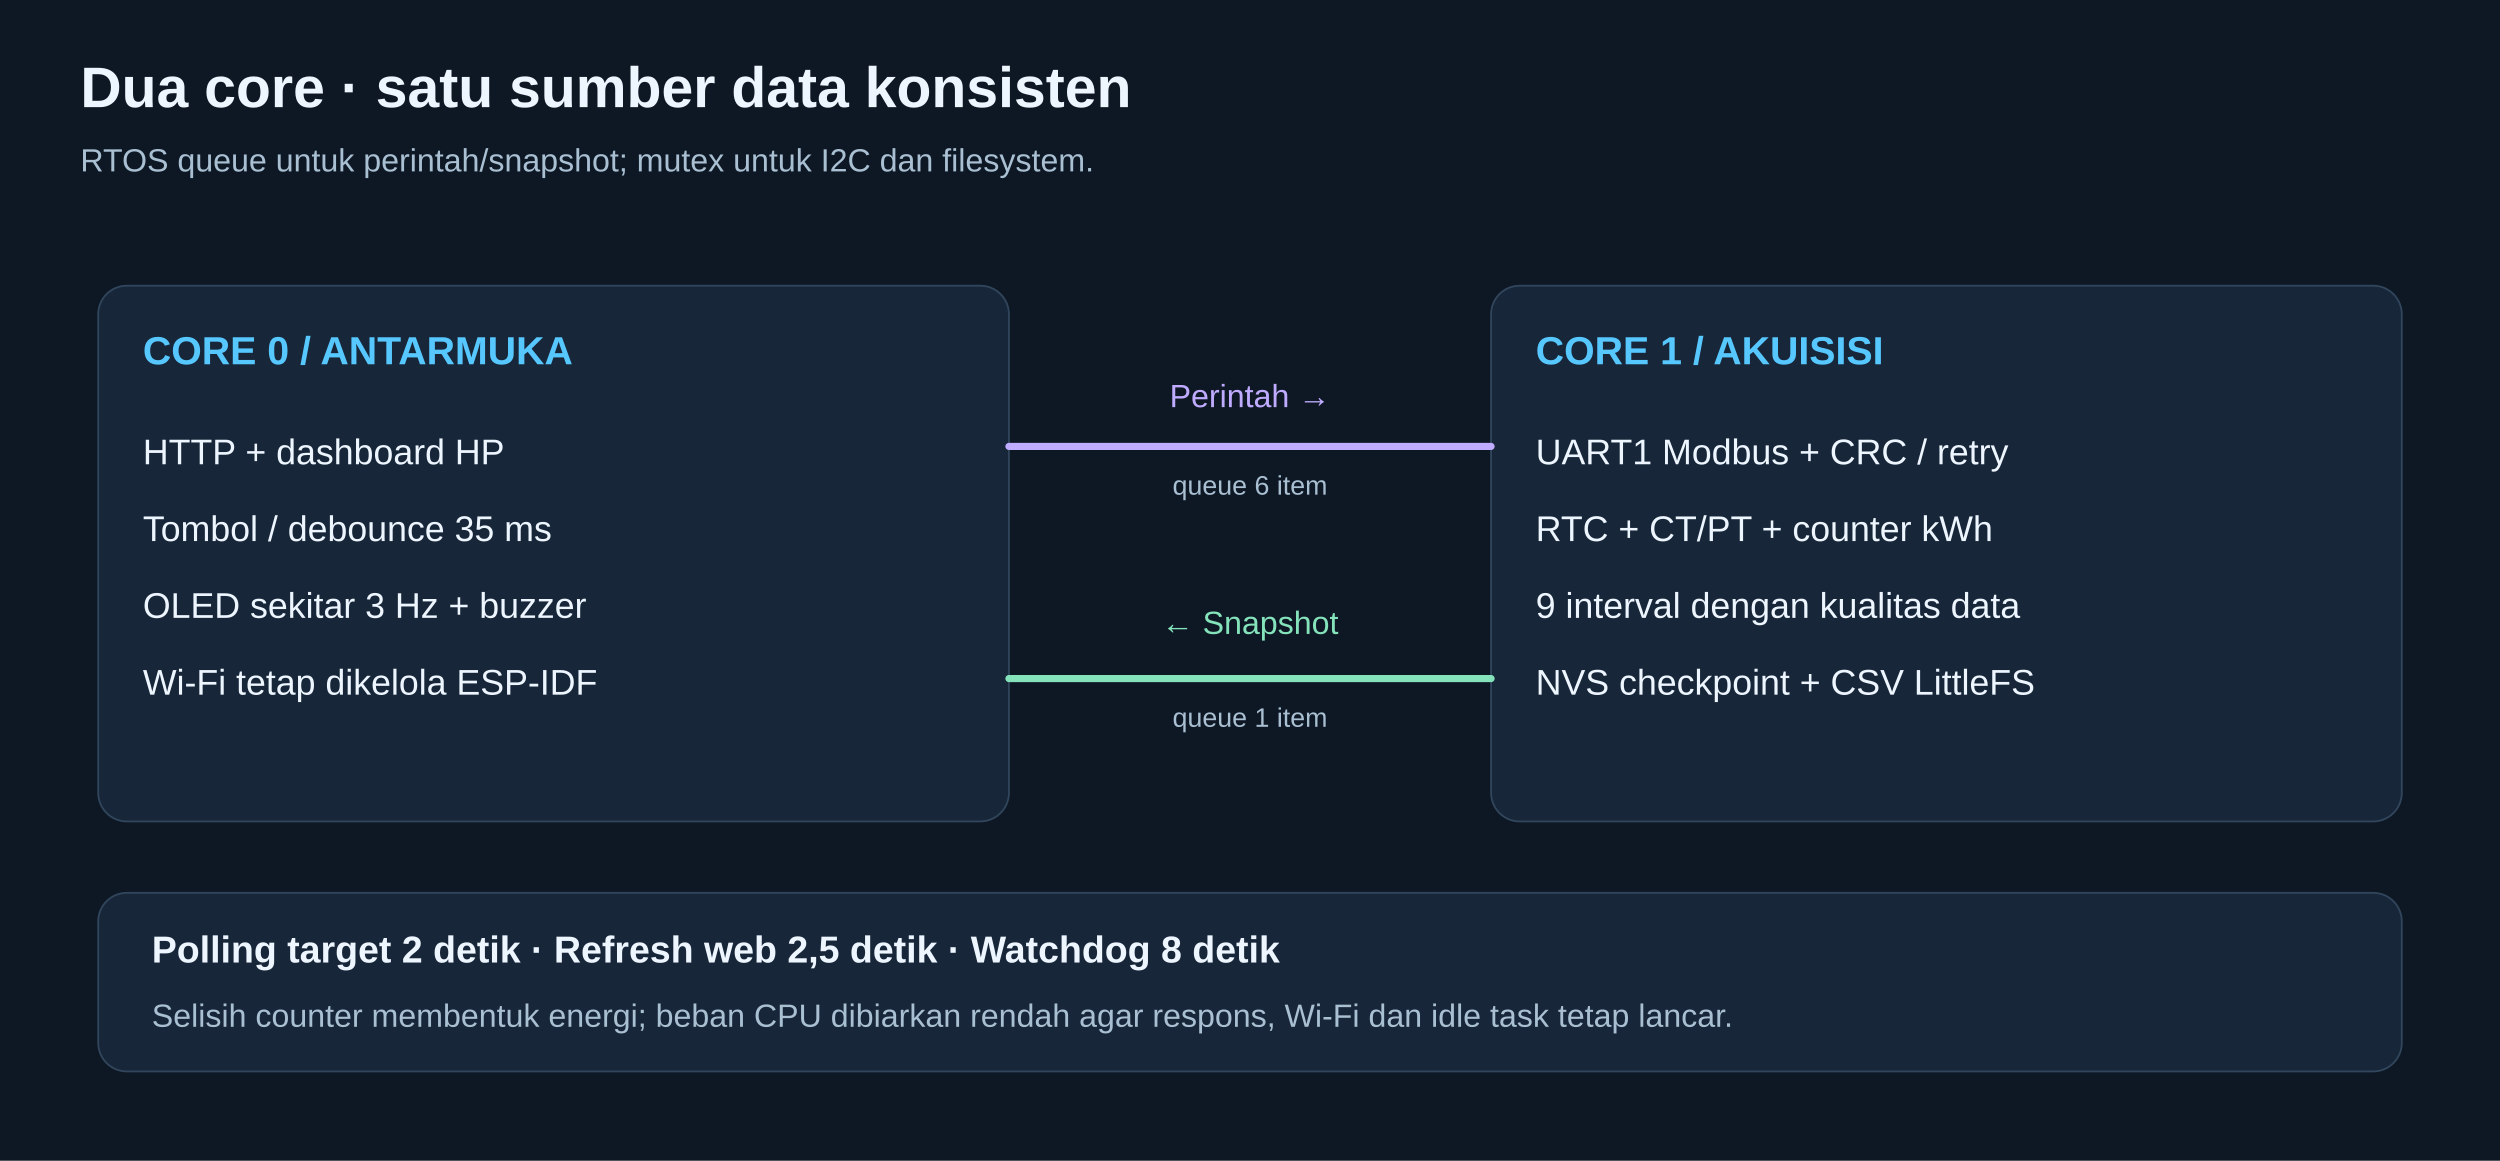
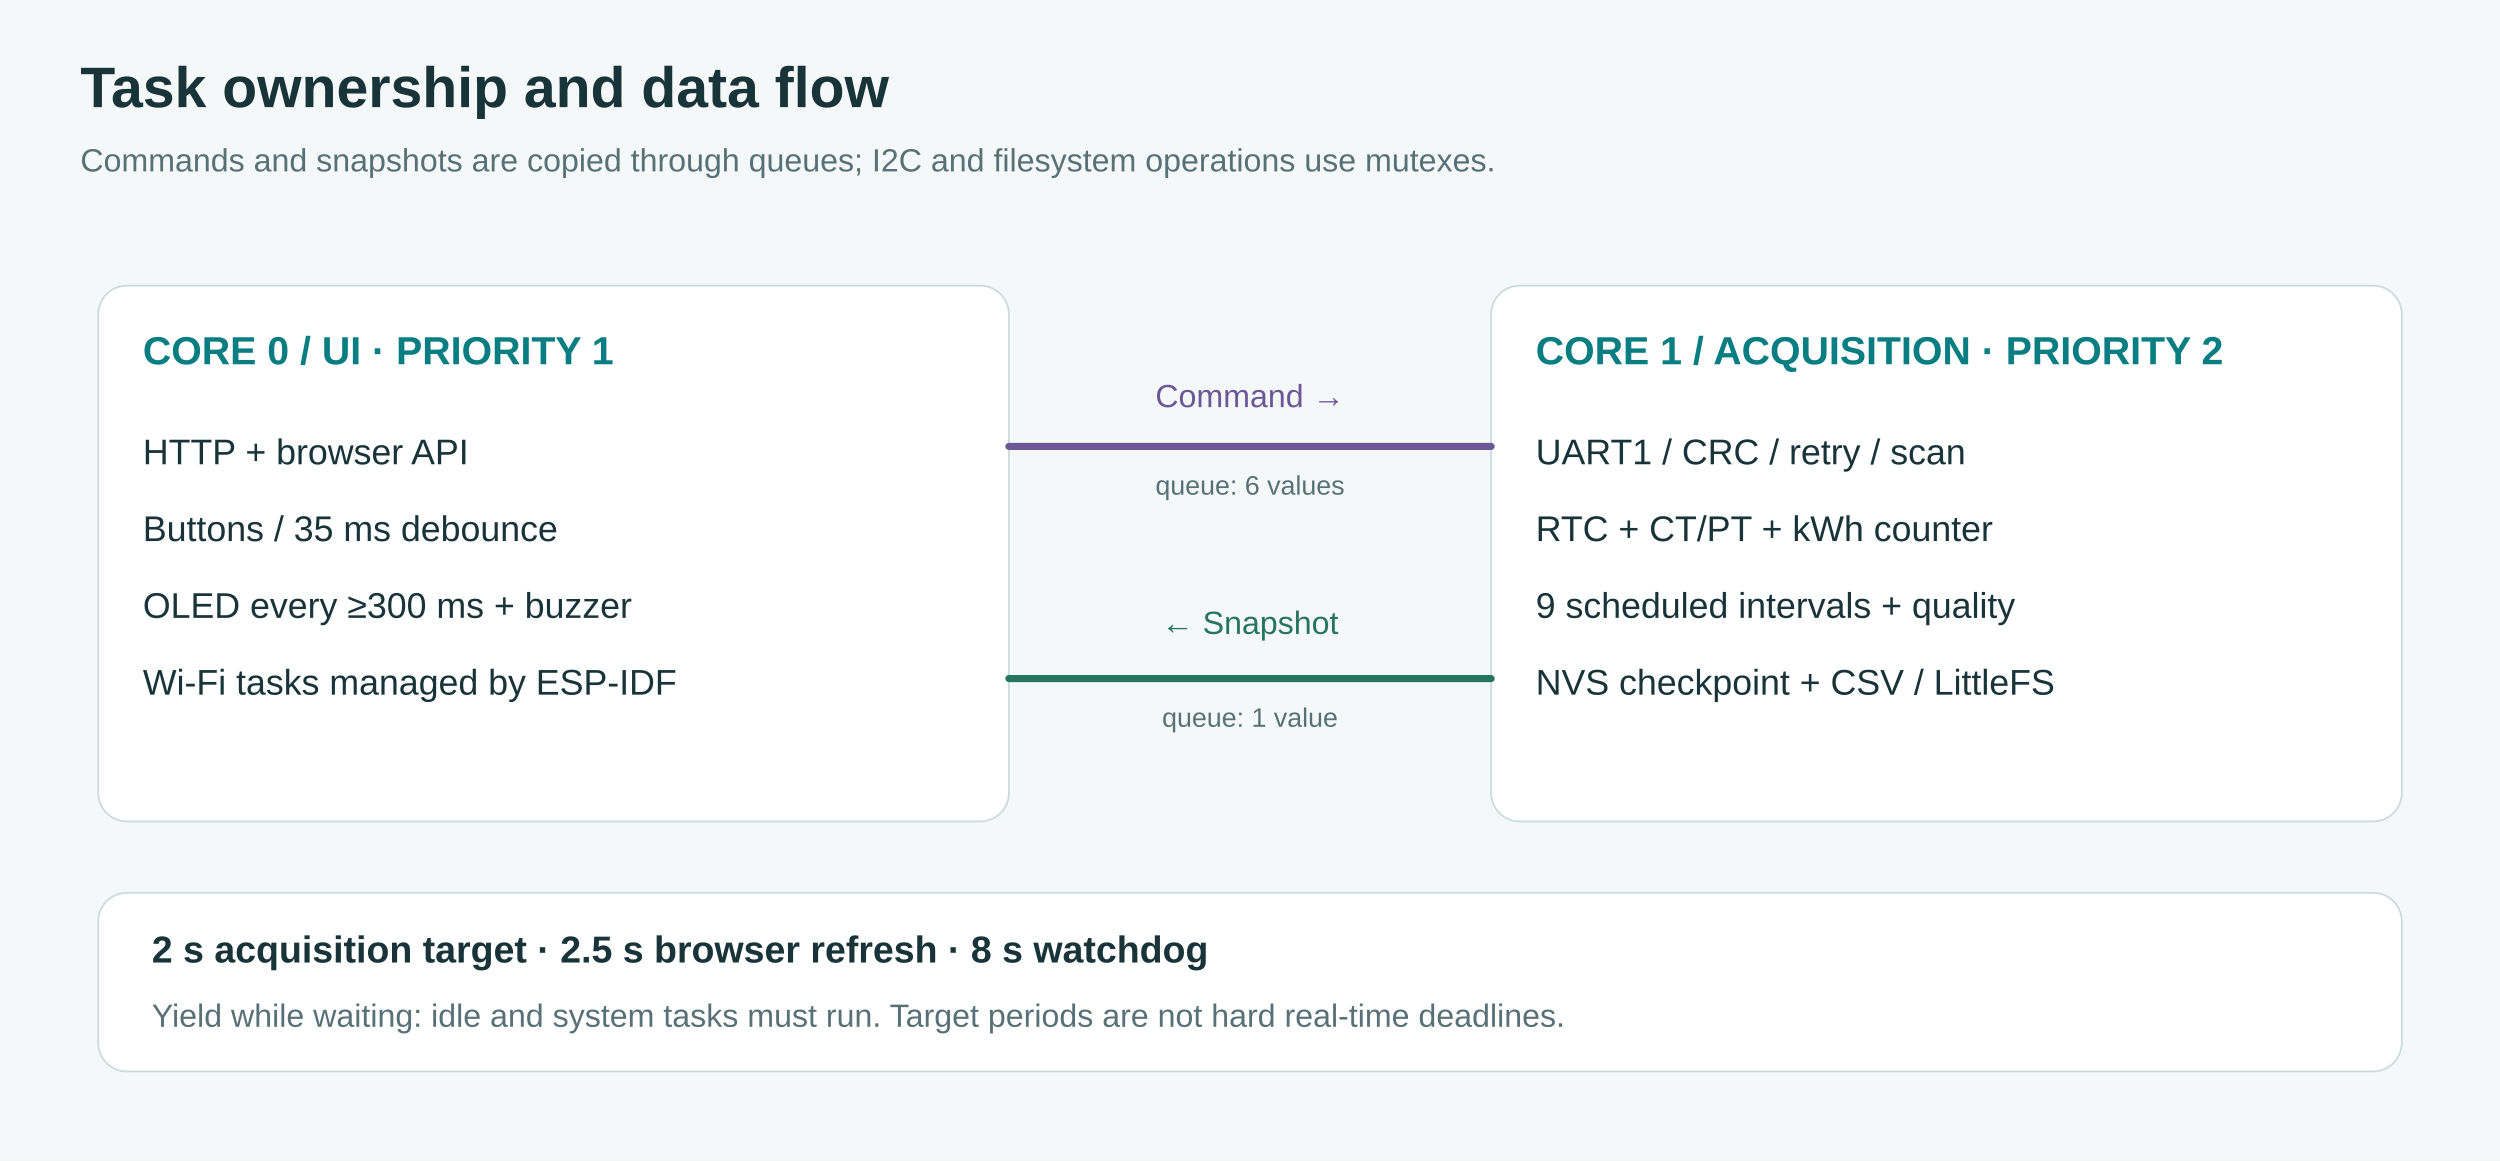
<svg xmlns="http://www.w3.org/2000/svg" width="1400" height="650" viewBox="0 0 1400 650" role="img" aria-labelledby="title desc">
-   <rect width="100%" height="100%" fill="#0e1825" />
-   <text x="45" y="60" fill="#edf5ff" font-family="Arial, sans-serif" font-size="32" font-weight="700" text-anchor="start">Dua core · satu sumber data konsisten</text>
-   <text x="45" y="96" fill="#a9bfd2" font-family="Arial, sans-serif" font-size="18" font-weight="400" text-anchor="start">RTOS queue untuk perintah/snapshot; mutex untuk I2C dan filesystem.</text>
-   <rect x="55" y="160" width="510" height="300" rx="16" fill="#172638" stroke="#31465c" />
-   <text x="80" y="204" fill="#57c7ff" font-family="Arial, sans-serif" font-size="22" font-weight="700" text-anchor="start">CORE 0 / ANTARMUKA</text>
-   <text x="80" y="260" fill="#edf5ff" font-family="Arial, sans-serif" font-size="20" font-weight="400" text-anchor="start">HTTP + dashboard HP</text>
-   <text x="80" y="303" fill="#edf5ff" font-family="Arial, sans-serif" font-size="20" font-weight="400" text-anchor="start">Tombol / debounce 35 ms</text>
-   <text x="80" y="346" fill="#edf5ff" font-family="Arial, sans-serif" font-size="20" font-weight="400" text-anchor="start">OLED sekitar 3 Hz + buzzer</text>
-   <text x="80" y="389" fill="#edf5ff" font-family="Arial, sans-serif" font-size="20" font-weight="400" text-anchor="start">Wi-Fi tetap dikelola ESP-IDF</text>
-   <rect x="835" y="160" width="510" height="300" rx="16" fill="#172638" stroke="#31465c" />
-   <text x="860" y="204" fill="#57c7ff" font-family="Arial, sans-serif" font-size="22" font-weight="700" text-anchor="start">CORE 1 / AKUISISI</text>
-   <text x="860" y="260" fill="#edf5ff" font-family="Arial, sans-serif" font-size="20" font-weight="400" text-anchor="start">UART1 Modbus + CRC / retry</text>
-   <text x="860" y="303" fill="#edf5ff" font-family="Arial, sans-serif" font-size="20" font-weight="400" text-anchor="start">RTC + CT/PT + counter kWh</text>
-   <text x="860" y="346" fill="#edf5ff" font-family="Arial, sans-serif" font-size="20" font-weight="400" text-anchor="start">9 interval dengan kualitas data</text>
-   <text x="860" y="389" fill="#edf5ff" font-family="Arial, sans-serif" font-size="20" font-weight="400" text-anchor="start">NVS checkpoint + CSV LittleFS</text>
-   <polyline points="565,250 835,250" fill="none" stroke="#bfabff" stroke-width="4" stroke-linejoin="round" stroke-linecap="round" />
-   <text x="700" y="228" fill="#bfabff" font-family="Arial, sans-serif" font-size="18" font-weight="400" text-anchor="middle">Perintah →</text>
-   <text x="700" y="277" fill="#a9bfd2" font-family="Arial, sans-serif" font-size="15" font-weight="400" text-anchor="middle">queue 6 item</text>
-   <polyline points="835,380 565,380" fill="none" stroke="#85e3bb" stroke-width="4" stroke-linejoin="round" stroke-linecap="round" />
-   <text x="700" y="355" fill="#85e3bb" font-family="Arial, sans-serif" font-size="18" font-weight="400" text-anchor="middle">← Snapshot</text>
-   <text x="700" y="407" fill="#a9bfd2" font-family="Arial, sans-serif" font-size="15" font-weight="400" text-anchor="middle">queue 1 item</text>
-   <rect x="55" y="500" width="1290" height="100" rx="16" fill="#172638" stroke="#31465c" />
-   <text x="85" y="539" fill="#edf5ff" font-family="Arial, sans-serif" font-size="21" font-weight="600" text-anchor="start">Polling target 2 detik  ·  Refresh web 2,5 detik  ·  Watchdog 8 detik</text>
-   <text x="85" y="575" fill="#a9bfd2" font-family="Arial, sans-serif" font-size="18" font-weight="400" text-anchor="start">Selisih counter membentuk energi; beban CPU dibiarkan rendah agar respons, Wi-Fi dan idle task tetap lancar.</text>
+   <rect width="100%" height="100%" fill="#f5f8f8" />
+   <text x="45" y="60" fill="#183438" font-family="Arial, sans-serif" font-size="32" font-weight="700" text-anchor="start">Task ownership and data flow</text>
+   <text x="45" y="96" fill="#587176" font-family="Arial, sans-serif" font-size="18" font-weight="400" text-anchor="start">Commands and snapshots are copied through queues; I2C and filesystem operations use mutexes.</text>
+   <rect x="55" y="160" width="510" height="300" rx="16" fill="#ffffff" stroke="#cbdada" />
+   <text x="80" y="204" fill="#087e82" font-family="Arial, sans-serif" font-size="22" font-weight="700" text-anchor="start">CORE 0 / UI · PRIORITY 1</text>
+   <text x="80" y="260" fill="#183438" font-family="Arial, sans-serif" font-size="20" font-weight="400" text-anchor="start">HTTP + browser API</text>
+   <text x="80" y="303" fill="#183438" font-family="Arial, sans-serif" font-size="20" font-weight="400" text-anchor="start">Buttons / 35 ms debounce</text>
+   <text x="80" y="346" fill="#183438" font-family="Arial, sans-serif" font-size="20" font-weight="400" text-anchor="start">OLED every ≥300 ms + buzzer</text>
+   <text x="80" y="389" fill="#183438" font-family="Arial, sans-serif" font-size="20" font-weight="400" text-anchor="start">Wi-Fi tasks managed by ESP-IDF</text>
+   <rect x="835" y="160" width="510" height="300" rx="16" fill="#ffffff" stroke="#cbdada" />
+   <text x="860" y="204" fill="#087e82" font-family="Arial, sans-serif" font-size="22" font-weight="700" text-anchor="start">CORE 1 / ACQUISITION · PRIORITY 2</text>
+   <text x="860" y="260" fill="#183438" font-family="Arial, sans-serif" font-size="20" font-weight="400" text-anchor="start">UART1 / CRC / retry / scan</text>
+   <text x="860" y="303" fill="#183438" font-family="Arial, sans-serif" font-size="20" font-weight="400" text-anchor="start">RTC + CT/PT + kWh counter</text>
+   <text x="860" y="346" fill="#183438" font-family="Arial, sans-serif" font-size="20" font-weight="400" text-anchor="start">9 scheduled intervals + quality</text>
+   <text x="860" y="389" fill="#183438" font-family="Arial, sans-serif" font-size="20" font-weight="400" text-anchor="start">NVS checkpoint + CSV / LittleFS</text>
+   <polyline points="565,250 835,250" fill="none" stroke="#6d5897" stroke-width="4" stroke-linejoin="round" stroke-linecap="round" />
+   <text x="700" y="228" fill="#6d5897" font-family="Arial, sans-serif" font-size="18" font-weight="400" text-anchor="middle">Command →</text>
+   <text x="700" y="277" fill="#587176" font-family="Arial, sans-serif" font-size="15" font-weight="400" text-anchor="middle">queue: 6 values</text>
+   <polyline points="835,380 565,380" fill="none" stroke="#28755e" stroke-width="4" stroke-linejoin="round" stroke-linecap="round" />
+   <text x="700" y="355" fill="#28755e" font-family="Arial, sans-serif" font-size="18" font-weight="400" text-anchor="middle">← Snapshot</text>
+   <text x="700" y="407" fill="#587176" font-family="Arial, sans-serif" font-size="15" font-weight="400" text-anchor="middle">queue: 1 value</text>
+   <rect x="55" y="500" width="1290" height="100" rx="16" fill="#ffffff" stroke="#cbdada" />
+   <text x="85" y="539" fill="#183438" font-family="Arial, sans-serif" font-size="21" font-weight="600" text-anchor="start">2 s acquisition target  ·  2.5 s browser refresh  ·  8 s watchdog</text>
+   <text x="85" y="575" fill="#587176" font-family="Arial, sans-serif" font-size="18" font-weight="400" text-anchor="start">Yield while waiting: idle and system tasks must run. Target periods are not hard real-time deadlines.</text>
</svg>
